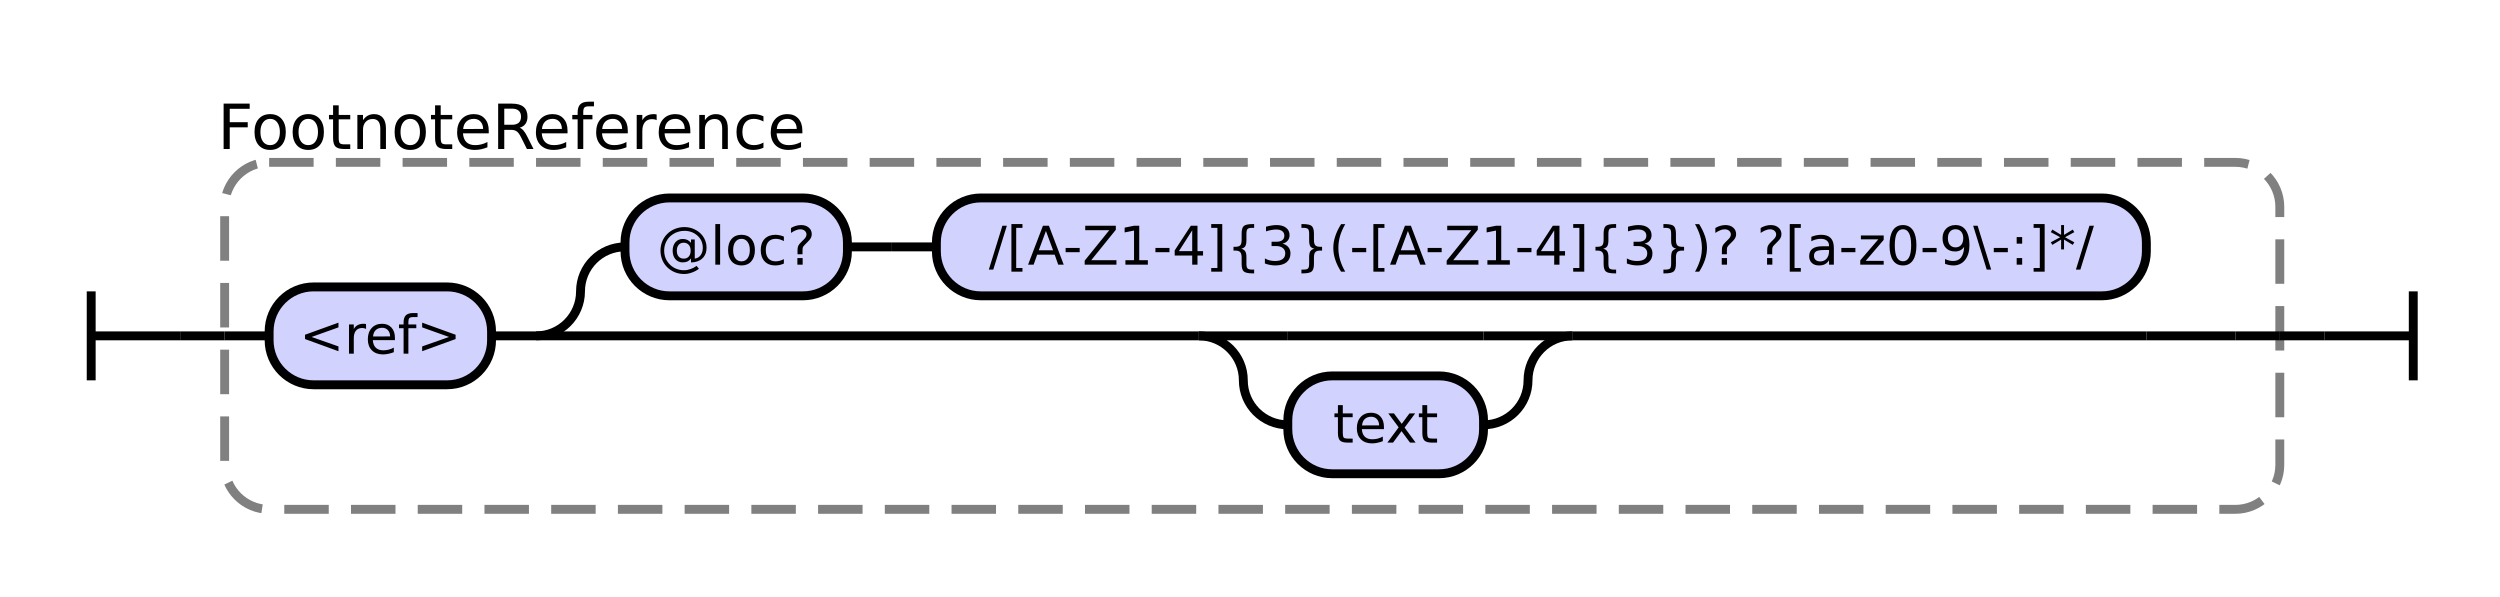
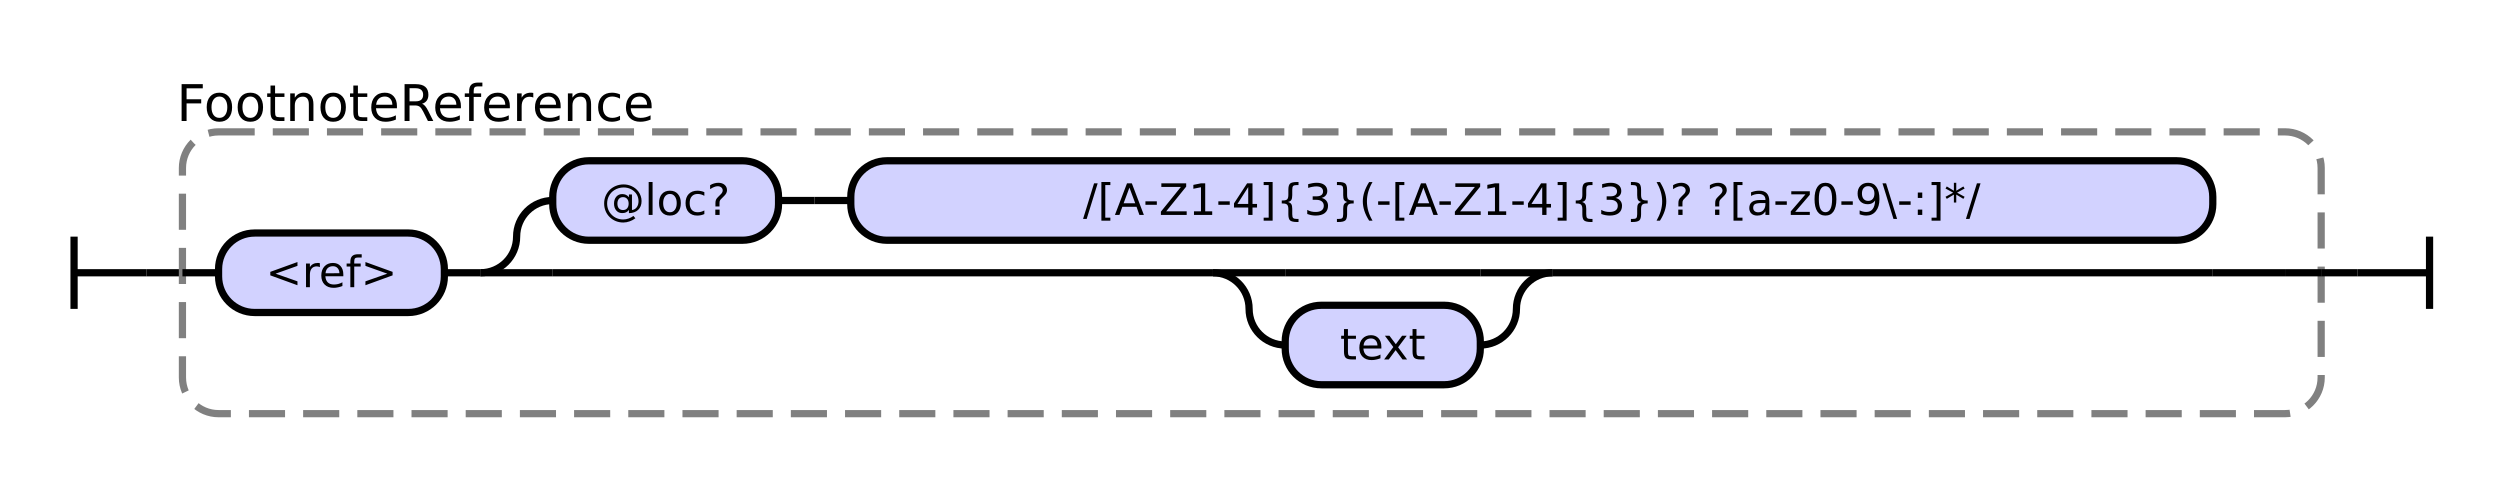
- <svg xmlns="http://www.w3.org/2000/svg" class="railroad-diagram" height="134" viewBox="0 0 562.0 134" width="562.0">
+ <svg xmlns="http://www.w3.org/2000/svg" class="railroad-diagram" height="134" viewBox="0 0 692.0 134" width="692.0">
  <g transform="translate(.5 .5)">
    <style>/*  */
    svg.railroad-diagram {
        background-color:hsl(30,20%,95%);
    }
    svg.railroad-diagram path {
        stroke-width: 2;
        stroke: black;
        fill: none;
    }
    svg.railroad-diagram text {
        font-size: 12px;
        text-anchor: middle;
        font-family: DejaVu Sans;
    }
    svg.railroad-diagram text.label {
        text-anchor:start;
    }
    svg.railroad-diagram text.comment {
        font-family: DejaVu Sans;
        font-size: 14px;
    }
    svg.railroad-diagram rect{
        stroke-width: 2;
        stroke:black;
        fill: rgb(210, 210, 255);
    }
    svg.railroad-diagram rect.group-box {
        stroke: gray;
        stroke-dasharray: 10 5;
        fill: none;
    }
    .terminal {
        font-family: DejaVu Sans;
    }

/*  */
</style>
    <g>
      <path d="M 20 65 v 20 m 0 -10 h 20" />
    </g>
    <path d="M 40 75 h 10" />
    <g>
      <path d="M 50 75 h 0.0" />
-       <path d="M 512.0 75 h 0.0" />
-       <rect class="group-box" height="78" rx="10" ry="10" width="462.0" x="50.0" y="36" />
+       <path d="M 642.0 75 h 0.0" />
+       <rect class="group-box" height="78" rx="10" ry="10" width="592.0" x="50.0" y="36" />
      <g>
        <path d="M 50.0 75 h 10.0" />
-         <path d="M 502.0 75 h 10.0" />
+         <path d="M 632.0 75 h 10.0" />
        <g class="terminal ">
          <path d="M 60.0 75 h 0.0" />
-           <path d="M 110.0 75 h 0.0" />
-           <rect height="22" rx="10" ry="10" width="50.0" x="60.0" y="64" />
-           <text x="85.0" y="79">&lt;ref&gt;</text>
+           <path d="M 122.5 75 h 0.0" />
+           <rect height="22" rx="10" ry="10" width="62.5" x="60.0" y="64" />
+           <text x="91.25" y="79">&lt;ref&gt;</text>
        </g>
-         <path d="M 110.0 75 h 10" />
+         <path d="M 122.5 75 h 10" />
        <g>
-           <path d="M 120.0 75 h 0.0" />
-           <path d="M 502.0 75 h 0.0" />
-           <path d="M 120.0 75 a 10 10 0 0 0 10 -10 v 0 a 10 10 0 0 1 10 -10" />
+           <path d="M 132.5 75 h 0.0" />
+           <path d="M 632.0 75 h 0.0" />
+           <path d="M 132.5 75 a 10 10 0 0 0 10 -10 v 0 a 10 10 0 0 1 10 -10" />
          <g>
-             <path d="M 140.0 55 h 0.0" />
-             <path d="M 482.0 55 h 0.0" />
+             <path d="M 152.5 55 h 0.0" />
+             <path d="M 612.0 55 h 0.0" />
            <g class="terminal ">
-               <path d="M 140.0 55 h 0.0" />
-               <path d="M 190.0 55 h 0.0" />
-               <rect height="22" rx="10" ry="10" width="50.0" x="140.0" y="44" />
-               <text x="165.0" y="59">@loc?</text>
+               <path d="M 152.5 55 h 0.0" />
+               <path d="M 215.0 55 h 0.0" />
+               <rect height="22" rx="10" ry="10" width="62.5" x="152.5" y="44" />
+               <text x="183.75" y="59">@loc?</text>
            </g>
-             <path d="M 190.0 55 h 10" />
-             <path d="M 200.0 55 h 10" />
+             <path d="M 215.0 55 h 10" />
+             <path d="M 225.0 55 h 10" />
            <g class="terminal ">
-               <path d="M 210.0 55 h 0.0" />
-               <path d="M 482.0 55 h 0.0" />
-               <rect height="22" rx="10" ry="10" width="272.0" x="210.0" y="44" />
-               <text x="346.0" y="59">/[A-Z1-4]{3}(-[A-Z1-4]{3})? ?[a-z0-9\-:]*/</text>
+               <path d="M 235.0 55 h 0.0" />
+               <path d="M 612.0 55 h 0.0" />
+               <rect height="22" rx="10" ry="10" width="377.0" x="235.0" y="44" />
+               <text x="423.5" y="59">/[A-Z1-4]{3}(-[A-Z1-4]{3})? ?[a-z0-9\-:]*/</text>
            </g>
          </g>
-           <path d="M 120.0 75 h 20" />
+           <path d="M 132.5 75 h 20" />
          <g>
-             <path d="M 140.0 75 h 129.0" />
-             <path d="M 353.0 75 h 129.0" />
-             <path d="M 269.0 75 h 20" />
+             <path d="M 152.5 75 h 182.75" />
+             <path d="M 429.25 75 h 182.75" />
+             <path d="M 335.25 75 h 20" />
            <g>
-               <path d="M 289.0 75 h 44.0" />
+               <path d="M 355.25 75 h 54.0" />
            </g>
-             <path d="M 333.0 75 h 20" />
-             <path d="M 269.0 75 a 10 10 0 0 1 10 10 v 0 a 10 10 0 0 0 10 10" />
+             <path d="M 409.25 75 h 20" />
+             <path d="M 335.25 75 a 10 10 0 0 1 10 10 v 0 a 10 10 0 0 0 10 10" />
            <g class="terminal ">
-               <path d="M 289.0 95 h 0.0" />
-               <path d="M 333.0 95 h 0.0" />
-               <rect height="22" rx="10" ry="10" width="44.0" x="289.0" y="84" />
-               <text x="311.0" y="99">text</text>
+               <path d="M 355.25 95 h 0.0" />
+               <path d="M 409.25 95 h 0.0" />
+               <rect height="22" rx="10" ry="10" width="54.0" x="355.25" y="84" />
+               <text x="382.25" y="99">text</text>
            </g>
-             <path d="M 333.0 95 a 10 10 0 0 0 10 -10 v 0 a 10 10 0 0 1 10 -10" />
+             <path d="M 409.25 95 a 10 10 0 0 0 10 -10 v 0 a 10 10 0 0 1 10 -10" />
          </g>
-           <path d="M 482.0 75 h 20" />
+           <path d="M 612.0 75 h 20" />
        </g>
      </g>
      <g class="non-terminal ">
        <path d="M 50.0 28 h 0.0" />
        <path d="M 179.0 28 h 0.0" />
        <text class="comment" x="114.5" y="33">FootnoteReference</text>
      </g>
    </g>
-     <path d="M 512.0 75 h 10" />
-     <path d="M 522.0 75 h 20 m 0 -10 v 20" />
+     <path d="M 642.0 75 h 10" />
+     <path d="M 652.0 75 h 20 m 0 -10 v 20" />
  </g>
</svg>
